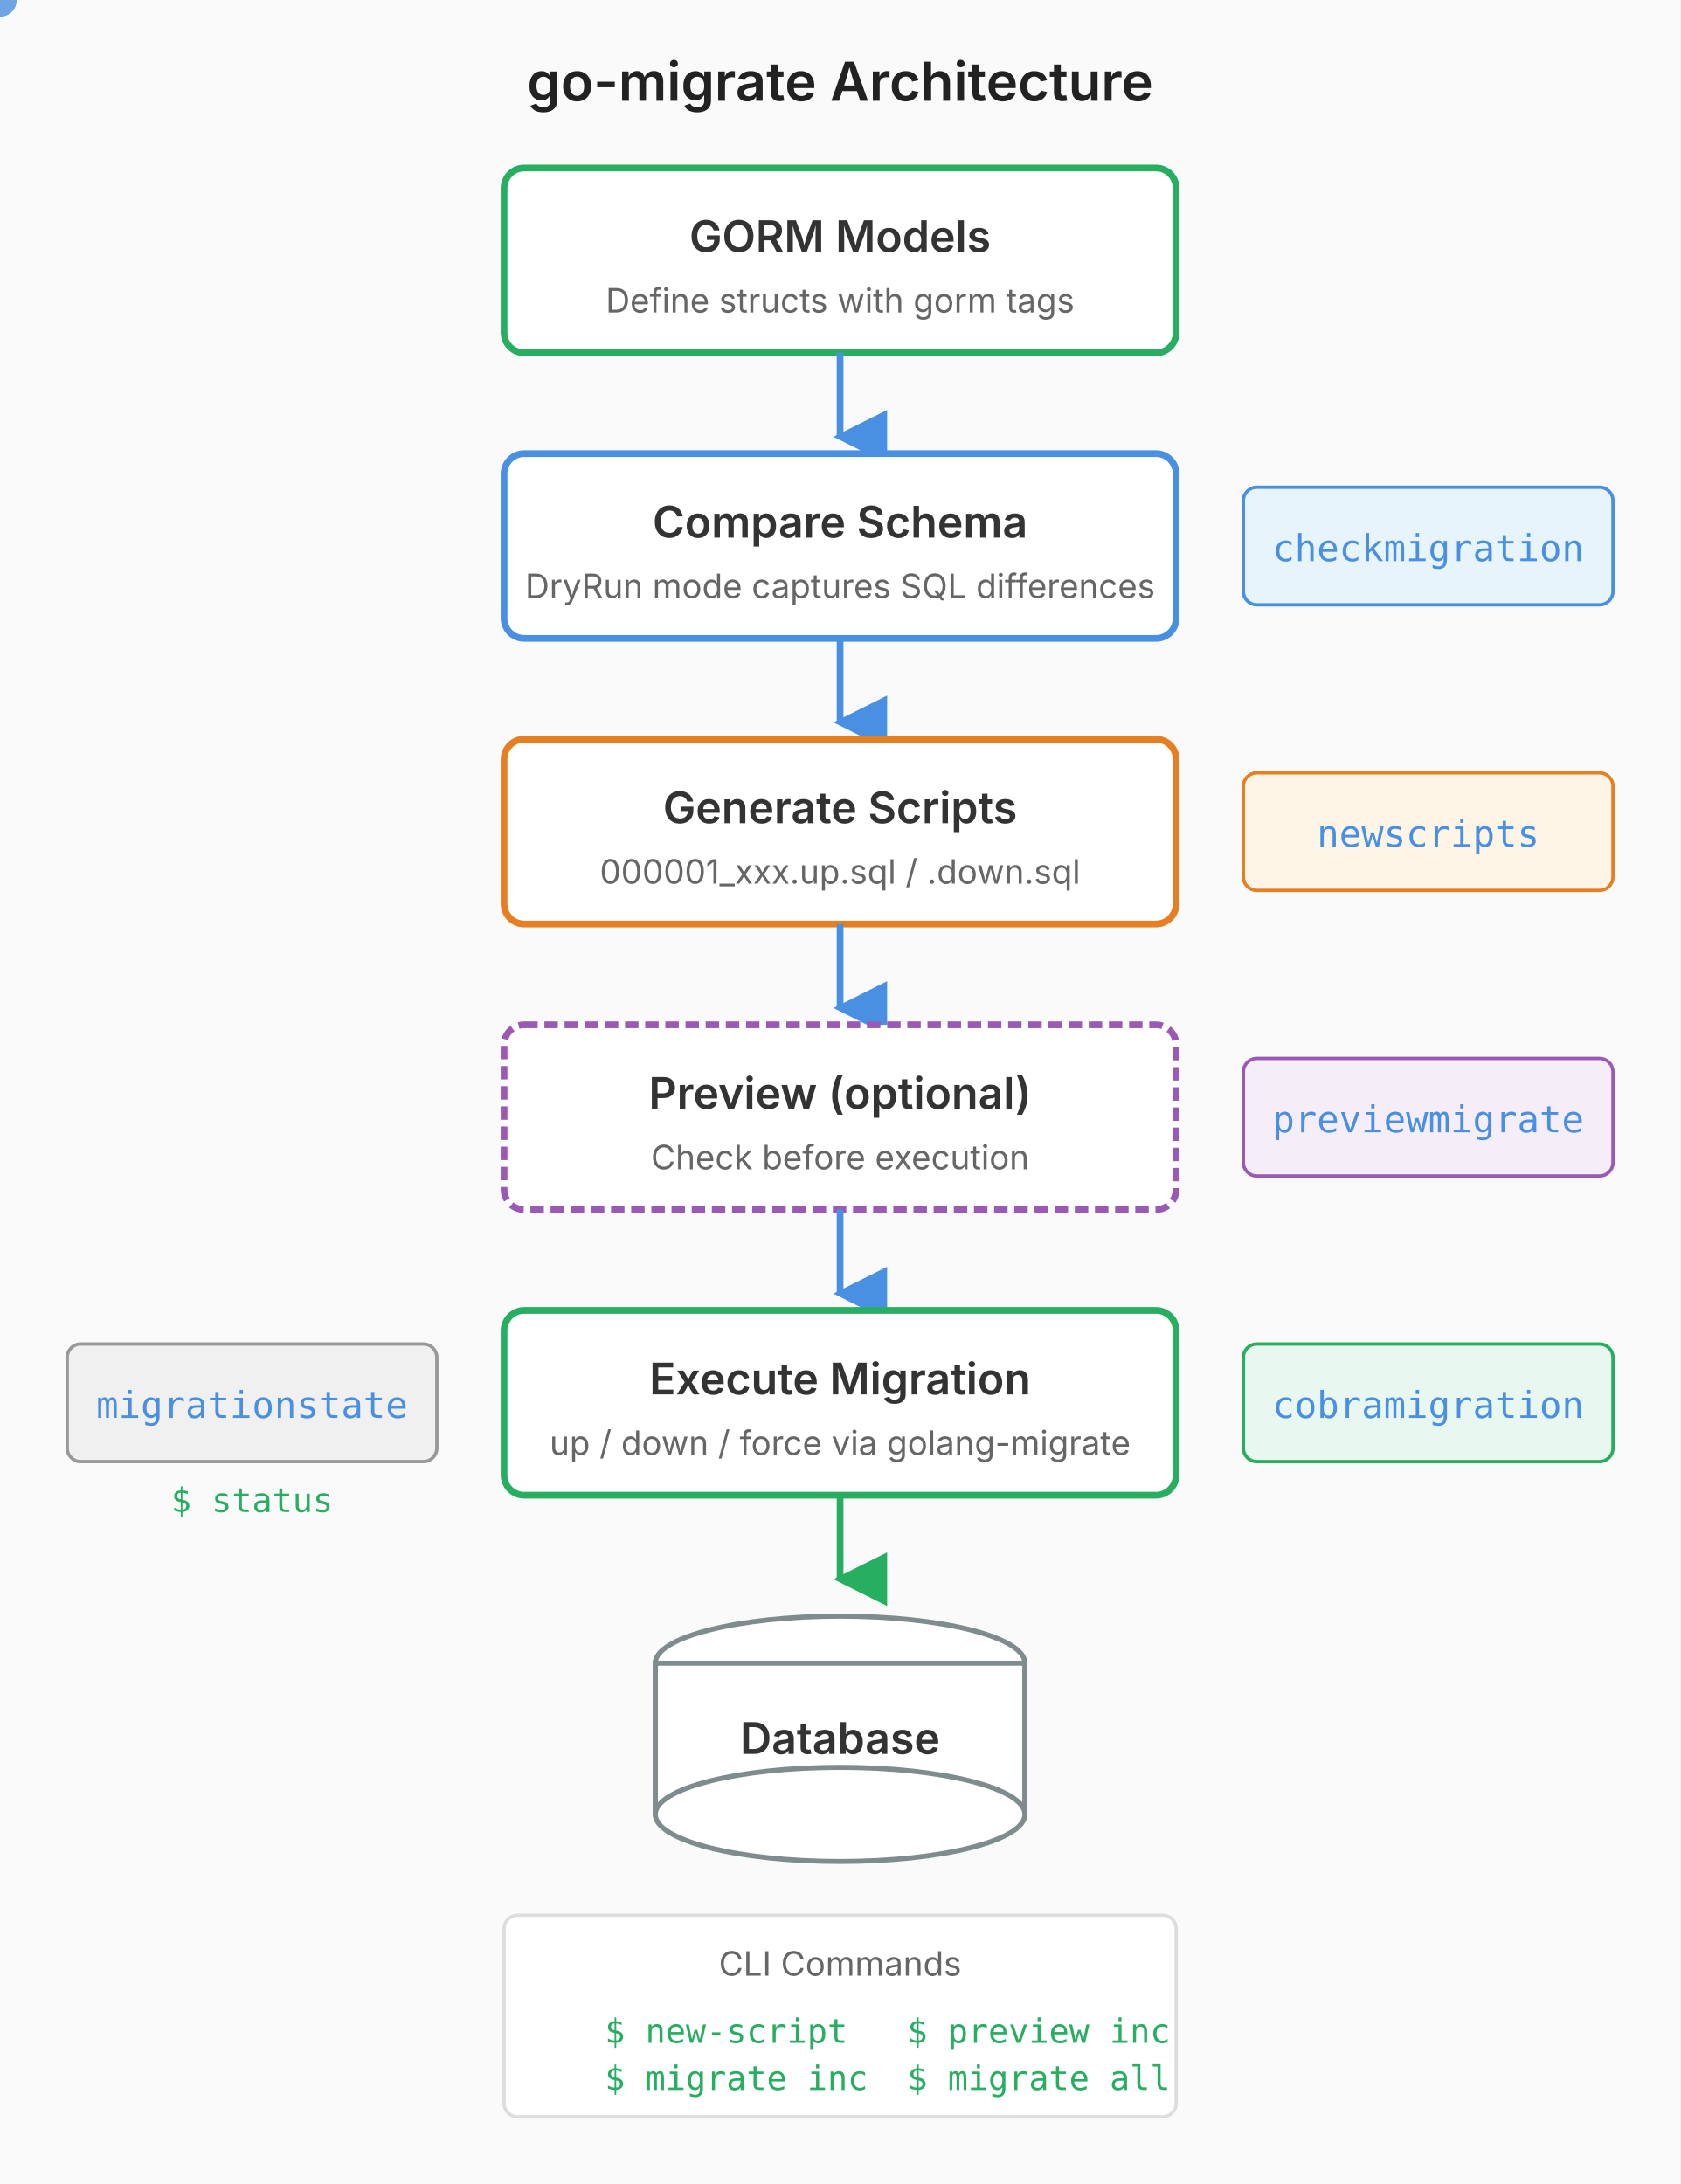
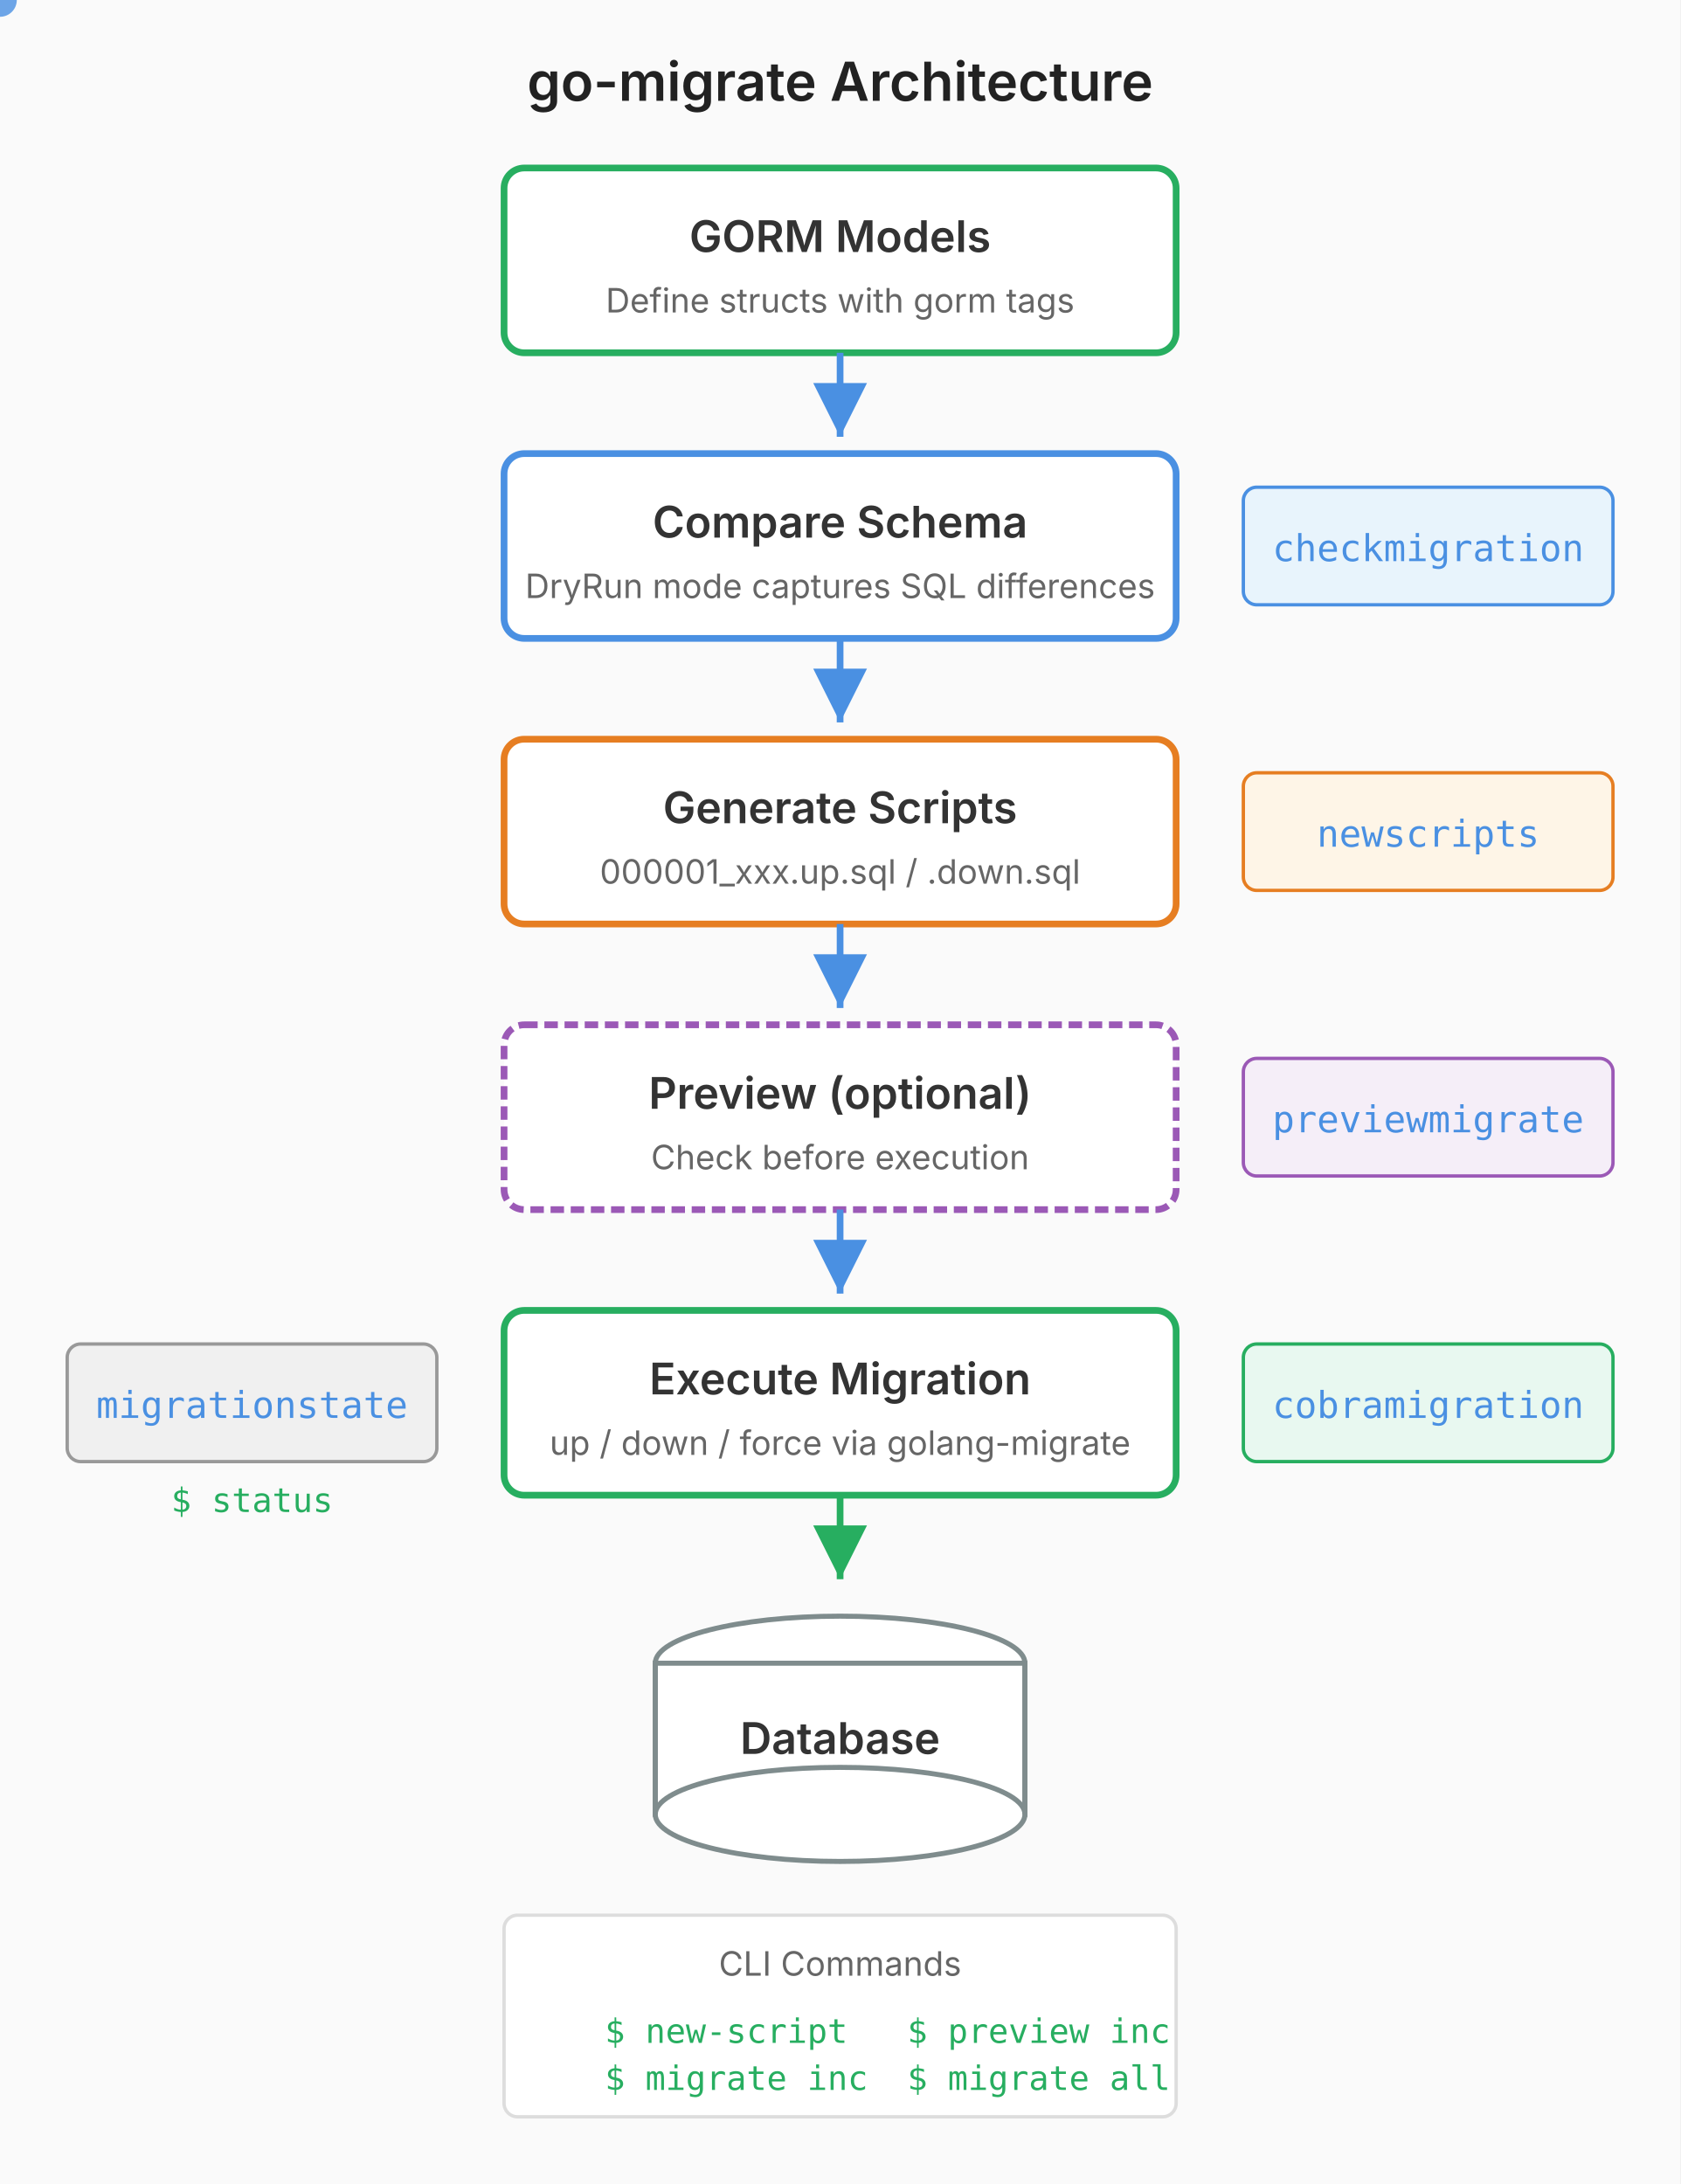
<svg xmlns="http://www.w3.org/2000/svg" width="500" height="650" viewBox="0 0 500 650">
  <defs>
    <marker id="arrow" markerWidth="8" markerHeight="8" refX="3" refY="4" orient="auto" markerUnits="strokeWidth">
      <path d="M0,0 L0,8 L8,4 z" fill="#4a90e2" />
    </marker>
-     <marker id="arrow-down" markerWidth="8" markerHeight="8" refX="4" refY="7" orient="auto" markerUnits="strokeWidth">
-       <path d="M0,0 L8,0 L4,8 z" fill="#4a90e2" />
+     <marker id="arrow-down" markerWidth="8" markerHeight="8" refX="8" refY="4" orient="auto" markerUnits="strokeWidth">
+       <path d="M0,0 L8,4 L0,8 z" fill="#4a90e2" />
    </marker>
-     <marker id="arrow-green" markerWidth="8" markerHeight="8" refX="4" refY="7" orient="auto" markerUnits="strokeWidth">
-       <path d="M0,0 L8,0 L4,8 z" fill="#27ae60" />
+     <marker id="arrow-green" markerWidth="8" markerHeight="8" refX="8" refY="4" orient="auto" markerUnits="strokeWidth">
+       <path d="M0,0 L8,4 L0,8 z" fill="#27ae60" />
    </marker>
  </defs>
  <style>
        .title {
            font-family: -apple-system, BlinkMacSystemFont, "Segoe UI", system-ui, sans-serif;
            font-size: 16px;
            font-weight: 600;
            fill: #222;
        }
        .box-label {
            font-family: -apple-system, BlinkMacSystemFont, "Segoe UI", system-ui, sans-serif;
            font-size: 13px;
            font-weight: 600;
            fill: #333;
        }
        .box-desc {
            font-family: -apple-system, BlinkMacSystemFont, "Segoe UI", system-ui, sans-serif;
            font-size: 10px;
            fill: #666;
        }
        .pkg-name {
            font-family: "SF Mono", Consolas, monospace;
            font-size: 11px;
            fill: #4a90e2;
            font-weight: 500;
        }
        .cmd-name {
            font-family: "SF Mono", Consolas, monospace;
            font-size: 10px;
            fill: #27ae60;
        }
    </style>
  <rect x="0" y="0" width="500" height="650" fill="#fafafa" />
  <text x="250" y="30" text-anchor="middle" class="title">go-migrate Architecture</text>
  <g transform="translate(150,50)">
    <rect width="200" height="55" fill="#fff" stroke="#27ae60" stroke-width="2" rx="6">
      <animate attributeName="stroke-width" values="2;2.5;2" dur="2s" repeatCount="indefinite" />
    </rect>
    <text x="100" y="25" text-anchor="middle" class="box-label">GORM Models</text>
    <text x="100" y="43" text-anchor="middle" class="box-desc">Define structs with gorm tags</text>
  </g>
  <line x1="250" y1="105" x2="250" y2="130" stroke="#4a90e2" stroke-width="2" marker-end="url(#arrow-down)" />
  <g transform="translate(150,135)">
    <rect width="200" height="55" fill="#fff" stroke="#4a90e2" stroke-width="2" rx="6">
      <animate attributeName="stroke-width" values="2;2.5;2" dur="2.2s" repeatCount="indefinite" />
    </rect>
    <text x="100" y="25" text-anchor="middle" class="box-label">Compare Schema</text>
    <text x="100" y="43" text-anchor="middle" class="box-desc">DryRun mode captures SQL differences</text>
  </g>
  <g transform="translate(370,145)">
    <rect width="110" height="35" fill="#e8f4fc" stroke="#4a90e2" stroke-width="1" rx="4" />
    <text x="55" y="22" text-anchor="middle" class="pkg-name">checkmigration</text>
  </g>
  <line x1="250" y1="190" x2="250" y2="215" stroke="#4a90e2" stroke-width="2" marker-end="url(#arrow-down)" />
  <g transform="translate(150,220)">
    <rect width="200" height="55" fill="#fff" stroke="#e67e22" stroke-width="2" rx="6">
      <animate attributeName="stroke-width" values="2;2.5;2" dur="2.4s" repeatCount="indefinite" />
    </rect>
    <text x="100" y="25" text-anchor="middle" class="box-label">Generate Scripts</text>
    <text x="100" y="43" text-anchor="middle" class="box-desc">000001_xxx.up.sql / .down.sql</text>
  </g>
  <g transform="translate(370,230)">
    <rect width="110" height="35" fill="#fef5e7" stroke="#e67e22" stroke-width="1" rx="4" />
    <text x="55" y="22" text-anchor="middle" class="pkg-name">newscripts</text>
  </g>
  <line x1="250" y1="275" x2="250" y2="300" stroke="#4a90e2" stroke-width="2" marker-end="url(#arrow-down)" />
  <g transform="translate(150,305)">
    <rect width="200" height="55" fill="#fff" stroke="#9b59b6" stroke-width="2" rx="6" stroke-dasharray="4,2">
      <animate attributeName="stroke-width" values="2;2.5;2" dur="2.5s" repeatCount="indefinite" />
    </rect>
    <text x="100" y="25" text-anchor="middle" class="box-label">Preview (optional)</text>
    <text x="100" y="43" text-anchor="middle" class="box-desc">Check before execution</text>
  </g>
  <g transform="translate(370,315)">
    <rect width="110" height="35" fill="#f5eef8" stroke="#9b59b6" stroke-width="1" rx="4" />
    <text x="55" y="22" text-anchor="middle" class="pkg-name">previewmigrate</text>
  </g>
  <line x1="250" y1="360" x2="250" y2="385" stroke="#4a90e2" stroke-width="2" marker-end="url(#arrow-down)" />
  <g transform="translate(150,390)">
    <rect width="200" height="55" fill="#fff" stroke="#27ae60" stroke-width="2" rx="6">
      <animate attributeName="stroke-width" values="2;2.5;2" dur="2.6s" repeatCount="indefinite" />
    </rect>
    <text x="100" y="25" text-anchor="middle" class="box-label">Execute Migration</text>
    <text x="100" y="43" text-anchor="middle" class="box-desc">up / down / force via golang-migrate</text>
  </g>
  <g transform="translate(370,400)">
    <rect width="110" height="35" fill="#e8f8f0" stroke="#27ae60" stroke-width="1" rx="4" />
    <text x="55" y="22" text-anchor="middle" class="pkg-name">cobramigration</text>
  </g>
  <line x1="250" y1="445" x2="250" y2="470" stroke="#27ae60" stroke-width="2" marker-end="url(#arrow-green)" />
  <g transform="translate(185,480)">
    <ellipse cx="65" cy="15" rx="55" ry="14" fill="#fff" stroke="#7f8c8d" stroke-width="1.5" />
    <rect x="10" y="15" width="110" height="45" fill="#fff" stroke="#7f8c8d" stroke-width="1.5" />
    <ellipse cx="65" cy="60" rx="55" ry="14" fill="#fff" stroke="#7f8c8d" stroke-width="1.5" />
    <line x1="10" y1="15" x2="10" y2="60" stroke="#7f8c8d" stroke-width="1.5" />
    <line x1="120" y1="15" x2="120" y2="60" stroke="#7f8c8d" stroke-width="1.5" />
    <text x="65" y="42" text-anchor="middle" class="box-label">Database</text>
  </g>
  <g transform="translate(20,400)">
    <rect width="110" height="35" fill="#f0f0f0" stroke="#999" stroke-width="1" rx="4" />
    <text x="55" y="22" text-anchor="middle" class="pkg-name">migrationstate</text>
  </g>
  <text x="75" y="450" text-anchor="middle" class="cmd-name">$ status</text>
  <g transform="translate(150,570)">
    <rect width="200" height="60" fill="#fff" stroke="#ddd" stroke-width="1" rx="4" />
    <text x="100" y="18" text-anchor="middle" class="box-desc">CLI Commands</text>
    <text x="30" y="38" class="cmd-name">$ new-script</text>
    <text x="120" y="38" class="cmd-name">$ preview inc</text>
    <text x="30" y="52" class="cmd-name">$ migrate inc</text>
    <text x="120" y="52" class="cmd-name">$ migrate all</text>
  </g>
  <circle r="5" fill="#4a90e2" opacity="0.8">
    <animate attributeName="cy" values="50;105;135;190;220;275;305;360;390;445;480;555" dur="5s" repeatCount="indefinite" />
    <animate attributeName="cx" values="250;250;250;250;250;250;250;250;250;250;250;250" dur="5s" repeatCount="indefinite" />
    <animate attributeName="opacity" values="0;1;1;1;1;1;1;1;1;1;1;0" dur="5s" repeatCount="indefinite" />
  </circle>
</svg>
